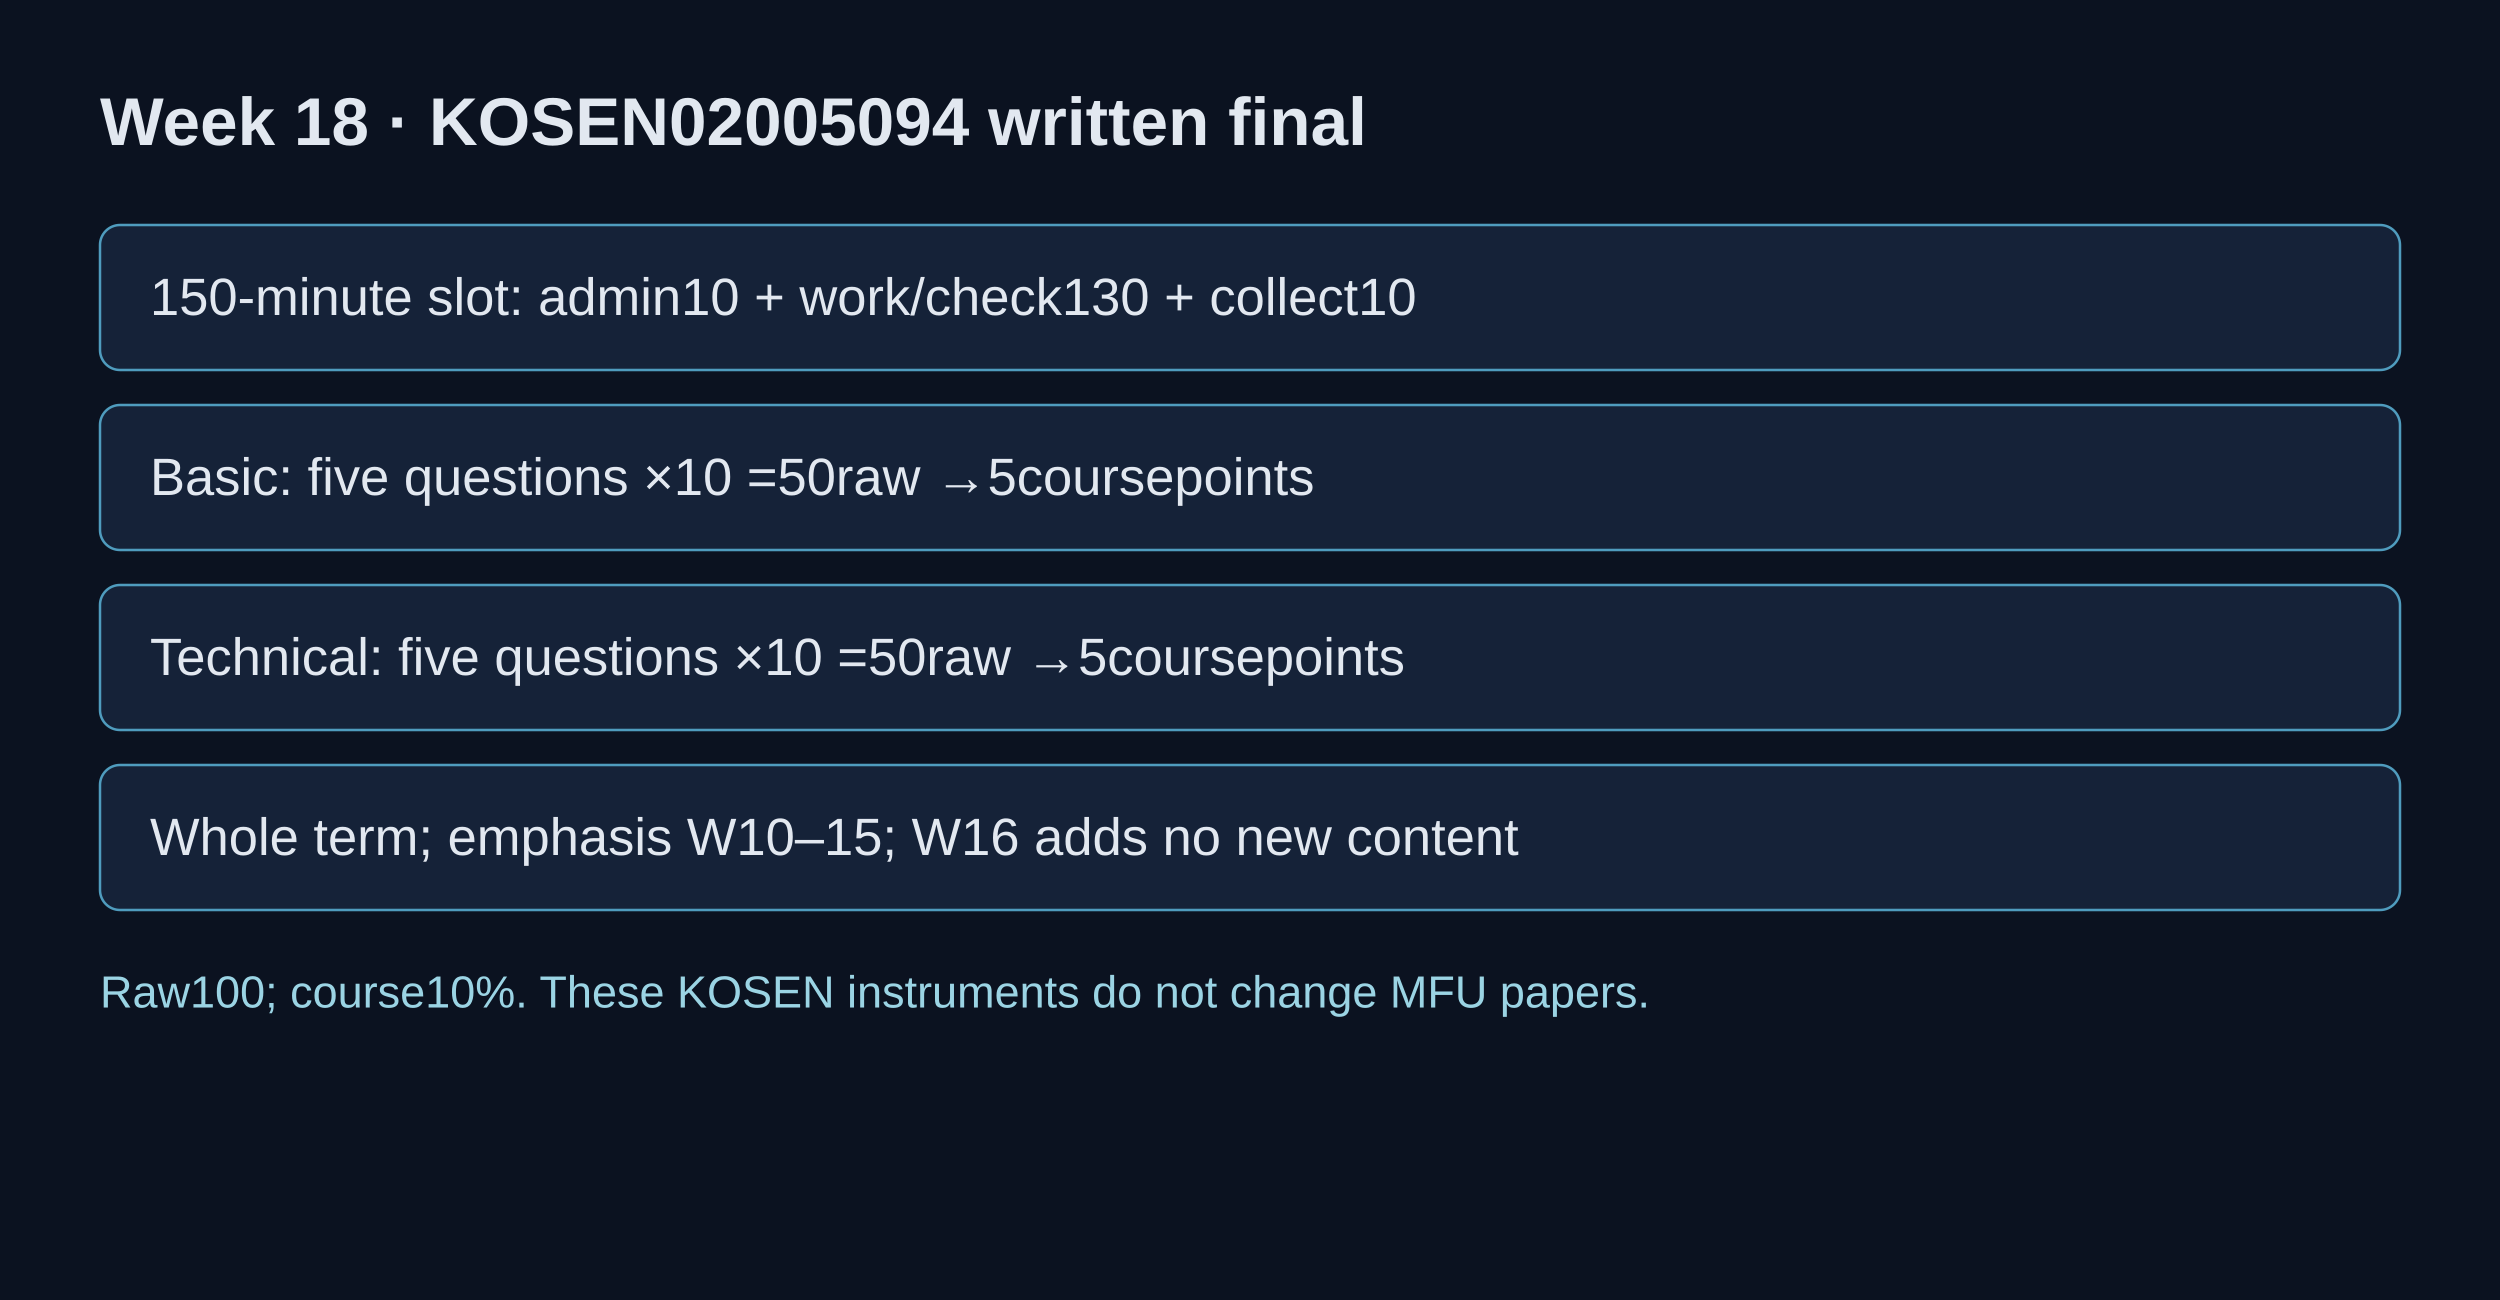
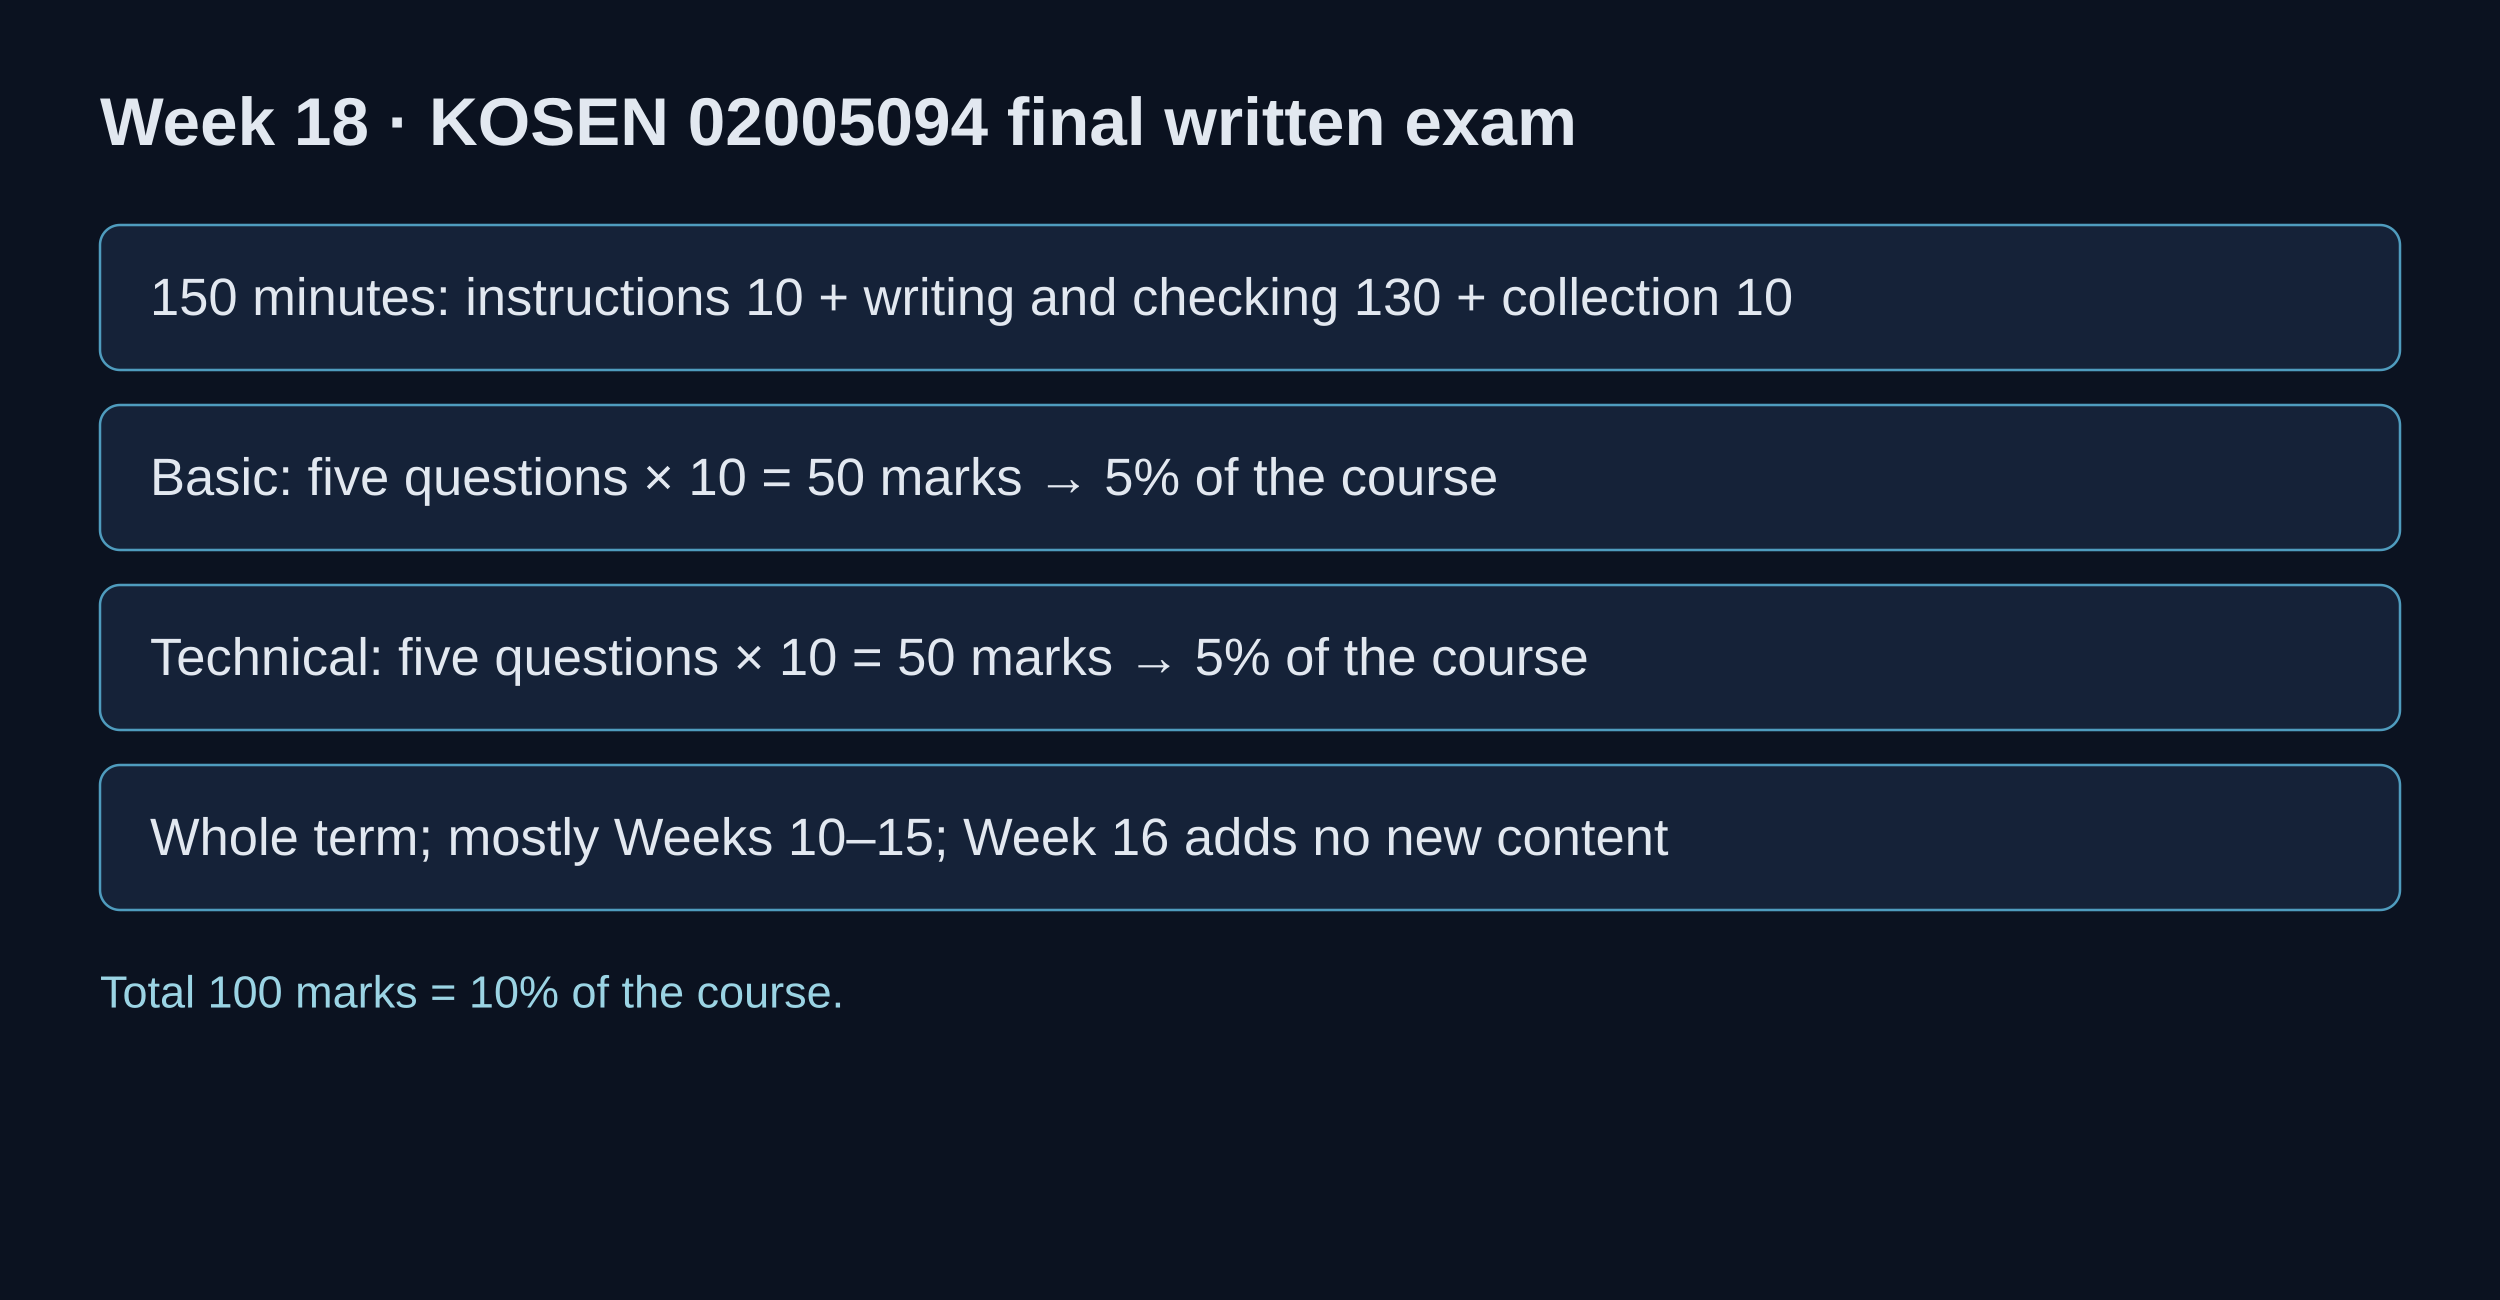
<svg xmlns="http://www.w3.org/2000/svg" width="1000" height="520" viewBox="0 0 1000 520" role="img" aria-labelledby="title desc">
  <rect width="1000" height="520" fill="#0b1220" />
-   <text x="40" y="58" fill="#e2e8f0" font-family="Arial,sans-serif" font-size="27" font-weight="bold">Week 18 · KOSEN02005094 written final</text>
+   <text x="40" y="58" fill="#e2e8f0" font-family="Arial,sans-serif" font-size="27" font-weight="bold">Week 18 · KOSEN 02005094 final written exam</text>
  <rect x="40" y="90" width="920" height="58" rx="8" fill="#152238" stroke="#4f9cbe" />
-   <text x="60" y="126" fill="#e2e8f0" font-family="Arial,sans-serif" font-size="21">150-minute slot: admin10 + work/check130 + collect10</text>
+   <text x="60" y="126" fill="#e2e8f0" font-family="Arial,sans-serif" font-size="21">150 minutes: instructions 10 + writing and checking 130 + collection 10</text>
  <rect x="40" y="162" width="920" height="58" rx="8" fill="#152238" stroke="#4f9cbe" />
-   <text x="60" y="198" fill="#e2e8f0" font-family="Arial,sans-serif" font-size="21">Basic: five questions ×10 =50raw →5coursepoints</text>
+   <text x="60" y="198" fill="#e2e8f0" font-family="Arial,sans-serif" font-size="21">Basic: five questions × 10 = 50 marks → 5% of the course</text>
  <rect x="40" y="234" width="920" height="58" rx="8" fill="#152238" stroke="#4f9cbe" />
-   <text x="60" y="270" fill="#e2e8f0" font-family="Arial,sans-serif" font-size="21">Technical: five questions ×10 =50raw →5coursepoints</text>
+   <text x="60" y="270" fill="#e2e8f0" font-family="Arial,sans-serif" font-size="21">Technical: five questions × 10 = 50 marks → 5% of the course</text>
  <rect x="40" y="306" width="920" height="58" rx="8" fill="#152238" stroke="#4f9cbe" />
-   <text x="60" y="342" fill="#e2e8f0" font-family="Arial,sans-serif" font-size="21">Whole term; emphasis W10–15; W16 adds no new content</text>
-   <text x="40" y="403" fill="#9bd4e4" font-family="Arial,sans-serif" font-size="18">Raw100; course10%. These KOSEN instruments do not change MFU papers.</text>
+   <text x="60" y="342" fill="#e2e8f0" font-family="Arial,sans-serif" font-size="21">Whole term; mostly Weeks 10–15; Week 16 adds no new content</text>
+   <text x="40" y="403" fill="#9bd4e4" font-family="Arial,sans-serif" font-size="18">Total 100 marks = 10% of the course.</text>
</svg>
